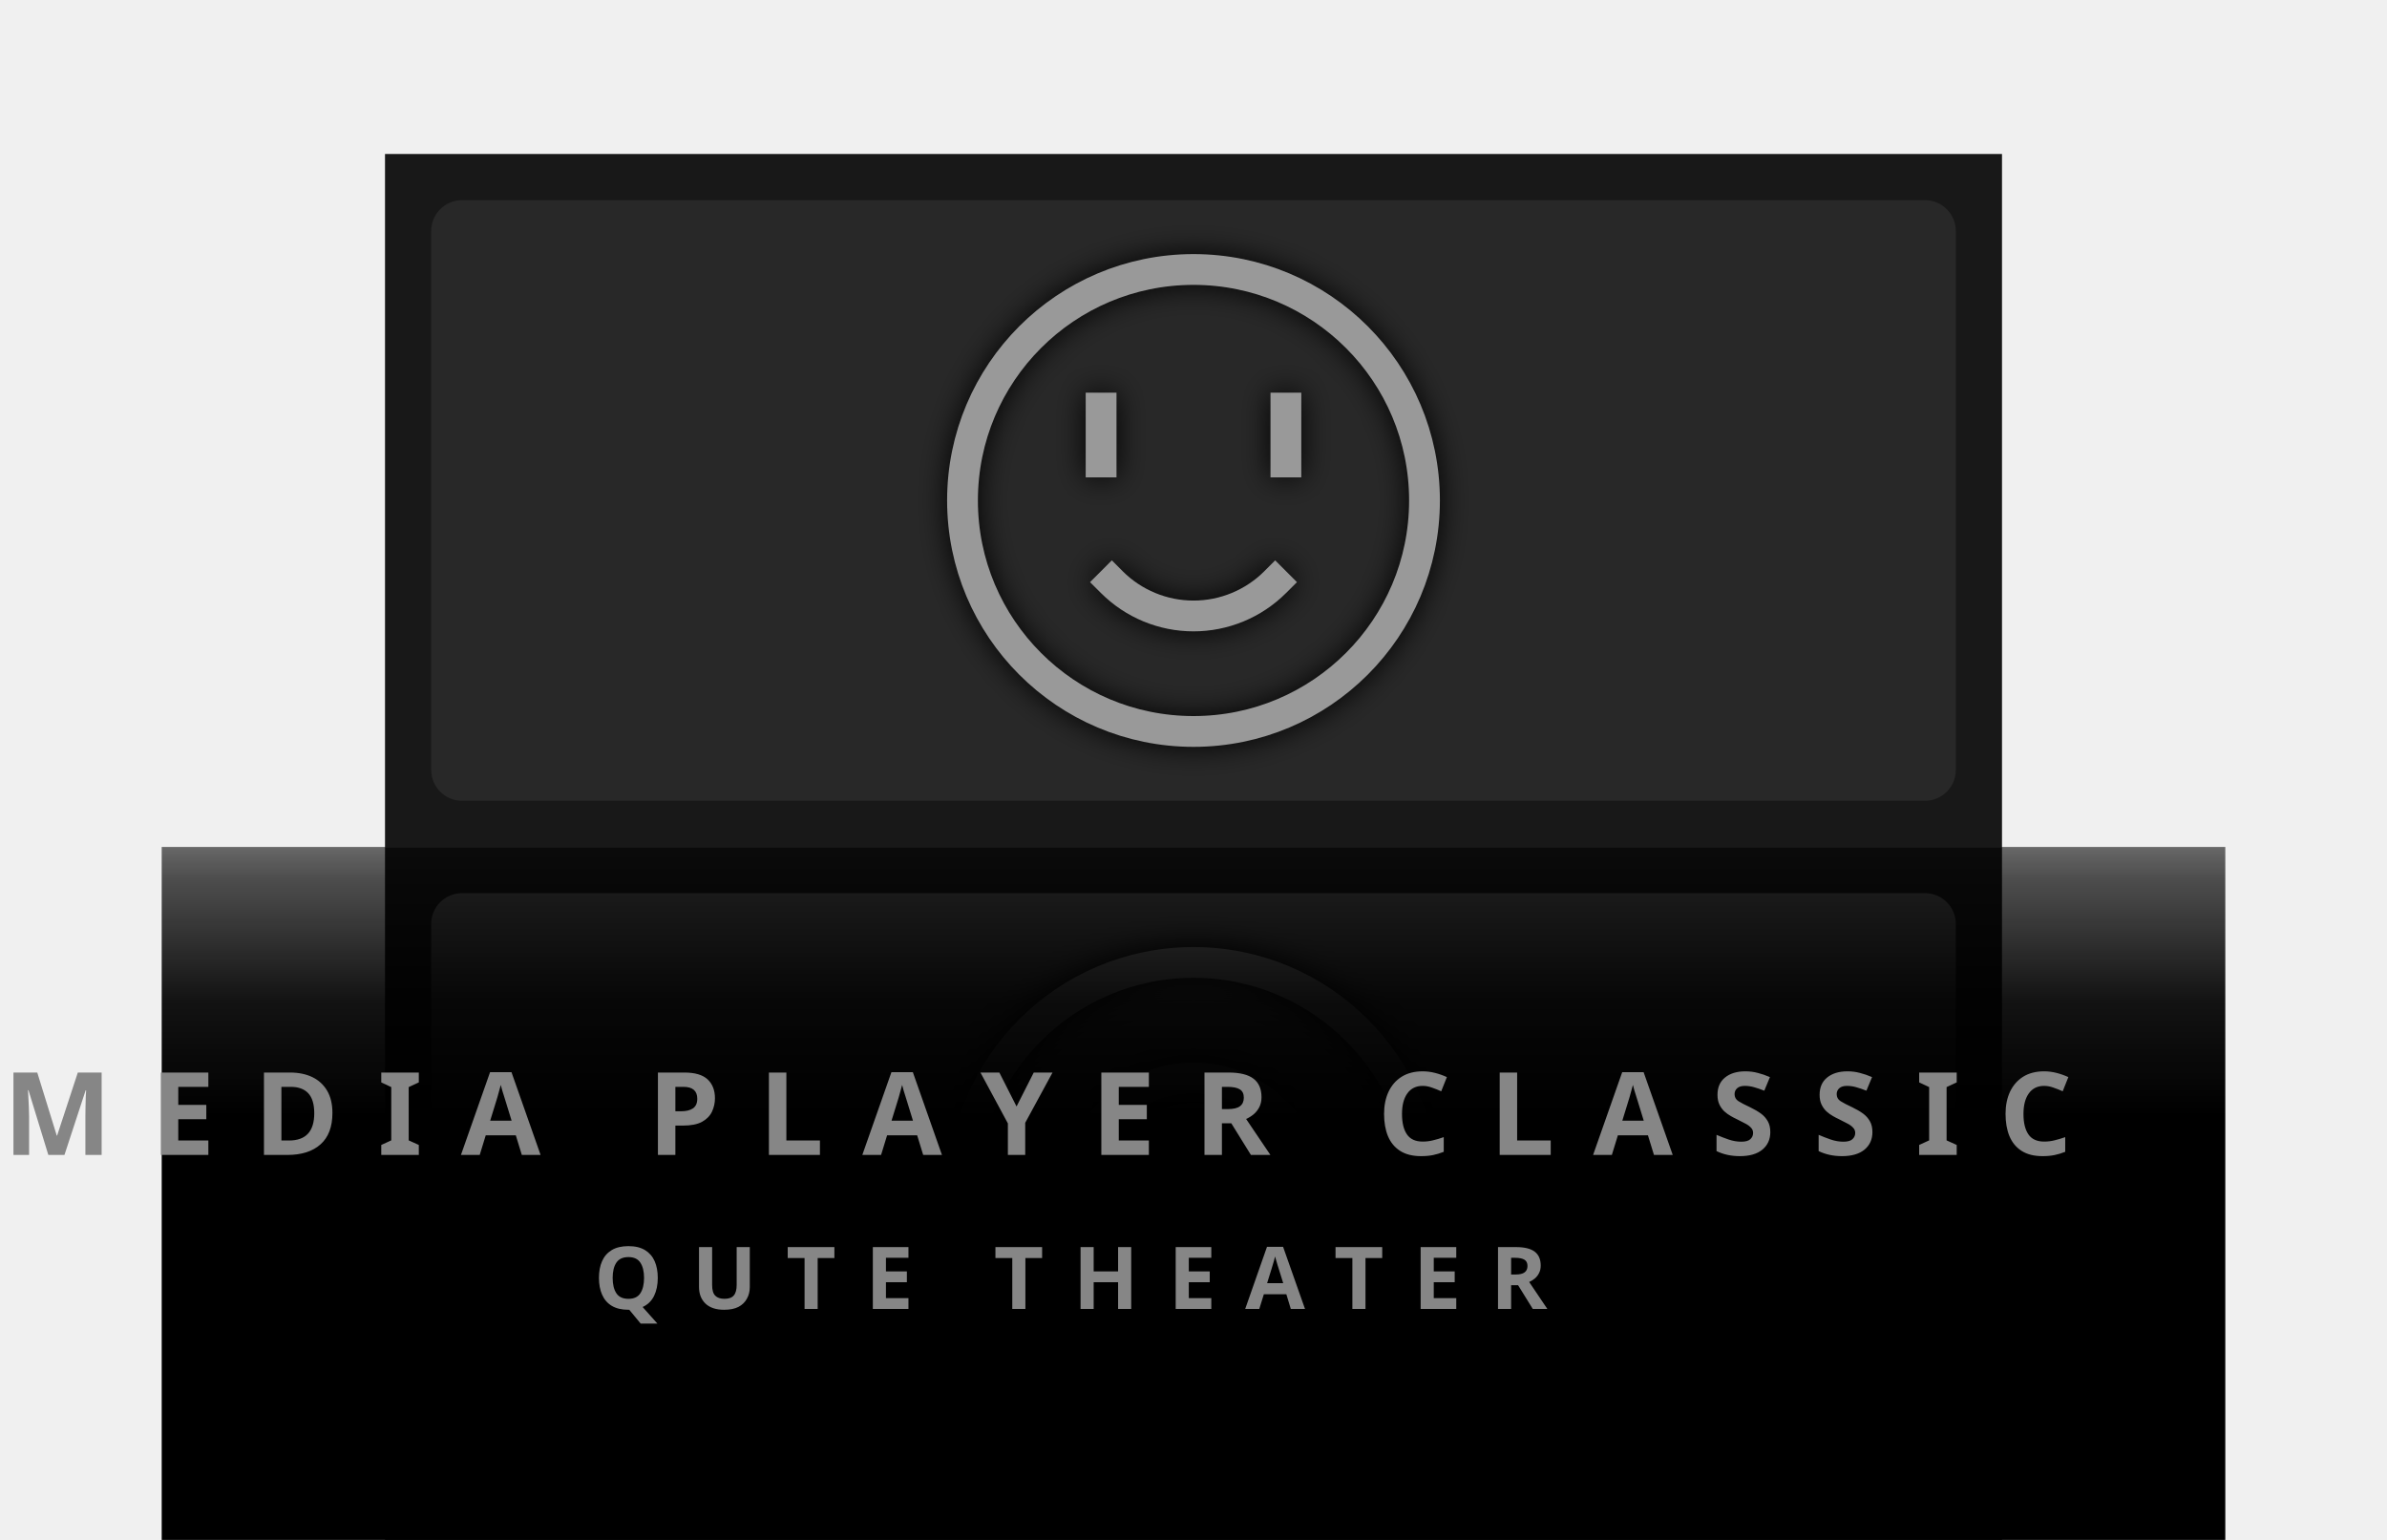
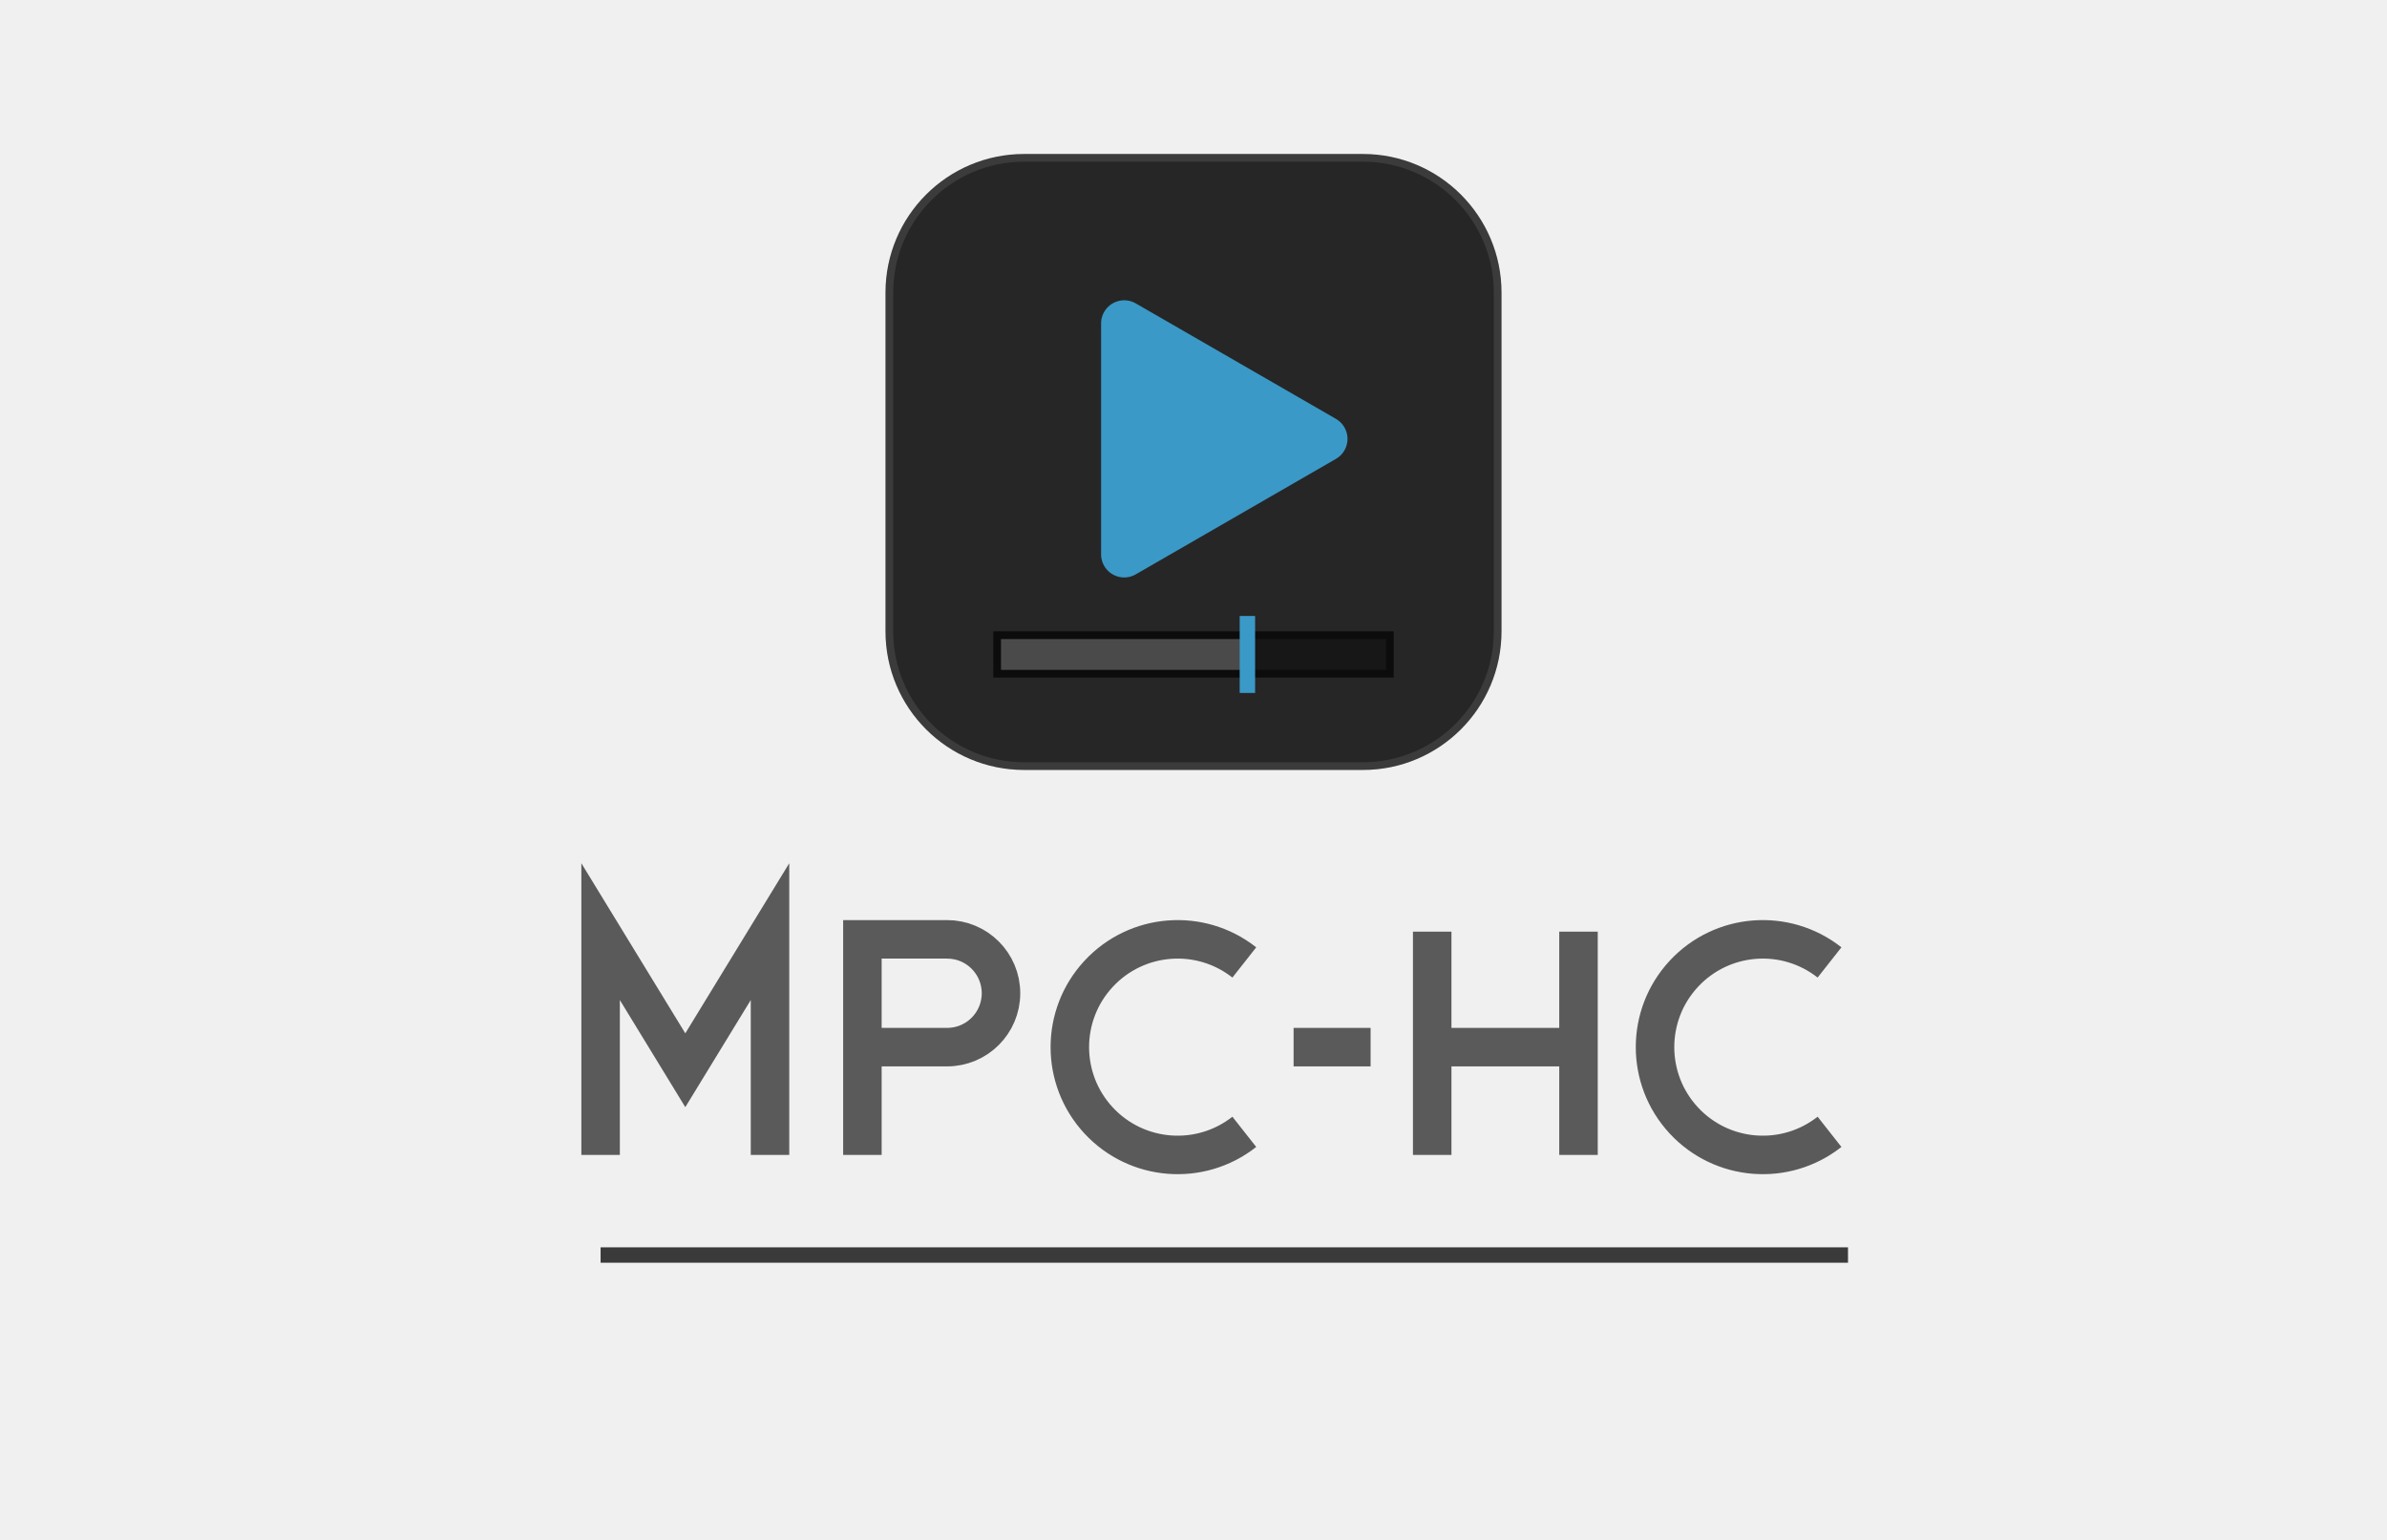
- <svg xmlns="http://www.w3.org/2000/svg" xmlns:xlink="http://www.w3.org/1999/xlink" width="310" height="200" viewBox="0 0 310 200" id="svg2" version="1.1" enable-background="new">
-   <defs id="defs4">
-     <linearGradient id="linearGradient10666">
-       <stop style="stop-color:#000000;stop-opacity:0.569" offset="0" id="stop10668" />
-       <stop id="stop10692" offset="0.114" style="stop-color:#000000;stop-opacity:0.675" />
-       <stop id="stop10686" offset="0.571" style="stop-color:#000000;stop-opacity:0.922" />
-       <stop style="stop-color:#000000;stop-opacity:1" offset="1" id="stop10688" />
-     </linearGradient>
-     <filter style="color-interpolation-filters:sRGB" id="filter10516" x="-0.109" width="1.218" y="-0.109" height="1.218">
-       <feGaussianBlur stdDeviation="1.89" id="feGaussianBlur10518" />
-     </filter>
-     <filter style="color-interpolation-filters:sRGB" id="filter10516-3" x="-0.109" width="1.218" y="-0.109" height="1.218">
-       <feGaussianBlur stdDeviation="1.89" id="feGaussianBlur10518-7" />
-     </filter>
-     <linearGradient xlink:href="#linearGradient10666" id="linearGradient10672" x1="160" y1="120" x2="160" y2="155" gradientUnits="userSpaceOnUse" gradientTransform="translate(0,-9.99988)" />
-   </defs>
-   <g id="layer2" style="display:inline">
-     <g transform="matrix(1,0,0,-1,0,1082.362)" id="g7768-5">
-       <rect style="opacity:1;fill:#181818;fill-opacity:1;fill-rule:evenodd;stroke:none;stroke-width:4;stroke-linecap:square;stroke-miterlimit:4;stroke-dasharray:none;stroke-opacity:1" id="rect4178-7" width="210" height="90" x="50" y="882.362" />
-       <rect style="opacity:1;fill:#585858;fill-opacity:1;fill-rule:evenodd;stroke:none;stroke-width:1;stroke-linecap:square;stroke-miterlimit:4;stroke-dasharray:none;stroke-opacity:1" id="rect9982-8" width="198" height="78" x="56" y="888.362" ry="4" />
-       <g style="opacity:1;filter:url(#filter10516-3)" id="g5097-5">
-         <path style="opacity:1;fill:none;fill-opacity:1;fill-rule:evenodd;stroke:#000000;stroke-width:4;stroke-linecap:square;stroke-miterlimit:4;stroke-dasharray:none;stroke-opacity:1" id="path5101-6" d="M 165.607,937.969 A 15,15 0 0 1 155,942.362 15,15 0 0 1 144.393,937.969" />
-         <circle style="opacity:1;fill:none;fill-opacity:1;fill-rule:evenodd;stroke:#000000;stroke-width:4;stroke-linecap:square;stroke-miterlimit:4;stroke-dasharray:none;stroke-opacity:1" id="circle5099-8" cx="155" cy="927.362" r="30" />
-         <rect style="opacity:1;fill:#000000;fill-opacity:1;fill-rule:evenodd;stroke:none;stroke-width:4;stroke-linecap:square;stroke-miterlimit:4;stroke-dasharray:none;stroke-opacity:1" id="rect5103-7" width="4" height="11" x="141" y="913.362" />
-         <rect style="opacity:1;fill:#000000;fill-opacity:1;fill-rule:evenodd;stroke:none;stroke-width:4;stroke-linecap:square;stroke-miterlimit:4;stroke-dasharray:none;stroke-opacity:1" id="rect5105-1" width="4" height="11" x="165" y="913.362" />
-       </g>
-       <g id="g5035-8">
-         <circle r="30" cy="927.362" cx="155" id="path4170-7" style="opacity:1;fill:none;fill-opacity:1;fill-rule:evenodd;stroke:#999999;stroke-width:4;stroke-linecap:square;stroke-miterlimit:4;stroke-dasharray:none;stroke-opacity:1" />
-         <path d="M 165.607,937.969 A 15,15 0 0 1 155,942.362 15,15 0 0 1 144.393,937.969" id="path4172-1" style="opacity:1;fill:none;fill-opacity:1;fill-rule:evenodd;stroke:#999999;stroke-width:4;stroke-linecap:square;stroke-miterlimit:4;stroke-dasharray:none;stroke-opacity:1" />
-         <rect y="913.362" x="141" height="11" width="4" id="rect4174-3" style="opacity:1;fill:#999999;fill-opacity:1;fill-rule:evenodd;stroke:none;stroke-width:4;stroke-linecap:square;stroke-miterlimit:4;stroke-dasharray:none;stroke-opacity:1" />
-         <rect y="913.362" x="165" height="11" width="4" id="rect4176-1" style="opacity:1;fill:#999999;fill-opacity:1;fill-rule:evenodd;stroke:none;stroke-width:4;stroke-linecap:square;stroke-miterlimit:4;stroke-dasharray:none;stroke-opacity:1" />
-       </g>
-     </g>
+ <svg xmlns="http://www.w3.org/2000/svg" width="310" height="200" viewBox="0 0 310 200">
+   <rect x="115" y="20" width="80" height="80" rx="18" ry="18" fill="#262626" />
+   <rect x="115.5" y="20.5" width="79" height="79" rx="17.5" ry="17.5" fill="none" stroke="#ffffff" stroke-opacity="0.10" />
+   <polygon points="146,42 172,57 146,72" fill="#3a99c7" stroke="#3a99c7" stroke-width="6" stroke-linejoin="round" />
+   <rect x="129" y="82" width="52" height="6" fill="#0c0c0c" />
+   <rect x="130" y="83" width="32" height="4" fill="#4a4a4a" />
+   <rect x="162" y="83" width="18" height="4" fill="#171717" />
+   <rect x="161" y="80" width="2" height="10" fill="#3a99c7" />
+   <g fill="none" stroke="#5a5a5a" stroke-width="5" stroke-linejoin="miter" stroke-linecap="butt">
+     <path d="M78,150 V121 L89,139 L100,121 V150" />
+     <path d="M112,150 V122 H123 A7,7 0 0 1 123,136 H112" />
+     <path d="M161.6,125 A14,14 0 1 0 161.6,147" />
+     <path d="M168,136 H178" />
+     <path d="M186,150 V121 M186,136 H205 M205,121 V150" />
+     <path d="M237.6,125 A14,14 0 1 0 237.6,147" />
  </g>
-   <g id="layer3" style="display:inline">
-     <rect style="opacity:1;fill:url(#linearGradient10672);fill-opacity:1;fill-rule:evenodd;stroke:none;stroke-width:1;stroke-linecap:square;stroke-miterlimit:4;stroke-dasharray:none;stroke-opacity:1" id="rect10664" width="268" height="90" x="21" y="110" />
-   </g>
-   <g transform="translate(0,-852.3622)" id="layer1" style="display:inline">
-     <text id="text4138" y="1002.362" x="154.574" style="color:#000000;font-style:normal;font-variant:normal;font-weight:600;font-stretch:normal;line-height:0%;font-family:'Source Sans Pro';-inkscape-font-specification:'Source Sans Pro Semi-Bold';text-indent:0;text-align:center;text-decoration:none;text-decoration-line:none;letter-spacing:6px;word-spacing:0px;text-transform:none;writing-mode:lr-tb;direction:ltr;baseline-shift:baseline;text-anchor:middle;display:inline;overflow:visible;visibility:visible;fill:#868686;fill-opacity:1;fill-rule:nonzero;stroke:none;stroke-width:1px;stroke-linecap:butt;stroke-linejoin:miter;stroke-opacity:1;marker:none;enable-background:accumulate" xml:space="preserve">
-       <tspan y="1002.362" x="154.574" id="tspan4140" style="font-size:15px;line-height:1;letter-spacing:0px">M E D I A   P L A Y E R   C L A S S I C</tspan>
-     </text>
-     <text id="text4142" y="1022.362" x="154.844" style="color:#000000;font-style:normal;font-variant:normal;font-weight:bold;font-stretch:normal;line-height:0%;font-family:'Source Sans Pro';-inkscape-font-specification:'Source Sans Pro Bold';text-indent:0;text-align:center;text-decoration:none;text-decoration-line:none;letter-spacing:4px;word-spacing:0px;text-transform:none;writing-mode:lr-tb;direction:ltr;baseline-shift:baseline;text-anchor:middle;display:inline;overflow:visible;visibility:visible;fill:#868686;fill-opacity:1;fill-rule:nonzero;stroke:none;stroke-width:1px;stroke-linecap:butt;stroke-linejoin:miter;stroke-opacity:1;marker:none;enable-background:accumulate" xml:space="preserve">
-       <tspan y="1022.362" x="154.844" id="tspan4144" style="font-size:11.25px;line-height:2;letter-spacing:0px">Q U T E   T H E A T E R</tspan>
-     </text>
-     <g id="g7768" transform="translate(0,-9.99988)">
-       <rect style="opacity:1;fill:#181818;fill-opacity:1;fill-rule:evenodd;stroke:none;stroke-width:4;stroke-linecap:square;stroke-miterlimit:4;stroke-dasharray:none;stroke-opacity:1" id="rect4178" width="210" height="90" x="50" y="882.362" />
-       <rect style="opacity:1;fill:#282828;fill-opacity:1;fill-rule:evenodd;stroke:none;stroke-width:1;stroke-linecap:square;stroke-miterlimit:4;stroke-dasharray:none;stroke-opacity:1" id="rect9982" width="198" height="78" x="56" y="888.362" ry="4" />
-       <g style="opacity:1;filter:url(#filter10516)" id="g5097">
-         <path style="opacity:1;fill:none;fill-opacity:1;fill-rule:evenodd;stroke:#000000;stroke-width:4;stroke-linecap:square;stroke-miterlimit:4;stroke-dasharray:none;stroke-opacity:1" id="path5101" d="M 165.607,937.969 A 15,15 0 0 1 155,942.362 15,15 0 0 1 144.393,937.969" />
-         <circle style="opacity:1;fill:none;fill-opacity:1;fill-rule:evenodd;stroke:#000000;stroke-width:4;stroke-linecap:square;stroke-miterlimit:4;stroke-dasharray:none;stroke-opacity:1" id="circle5099" cx="155" cy="927.362" r="30" />
-         <rect style="opacity:1;fill:#000000;fill-opacity:1;fill-rule:evenodd;stroke:none;stroke-width:4;stroke-linecap:square;stroke-miterlimit:4;stroke-dasharray:none;stroke-opacity:1" id="rect5103" width="4" height="11" x="141" y="913.362" />
-         <rect style="opacity:1;fill:#000000;fill-opacity:1;fill-rule:evenodd;stroke:none;stroke-width:4;stroke-linecap:square;stroke-miterlimit:4;stroke-dasharray:none;stroke-opacity:1" id="rect5105" width="4" height="11" x="165" y="913.362" />
-       </g>
-       <g id="g5035">
-         <circle r="30" cy="927.362" cx="155" id="path4170" style="opacity:1;fill:none;fill-opacity:1;fill-rule:evenodd;stroke:#999999;stroke-width:4;stroke-linecap:square;stroke-miterlimit:4;stroke-dasharray:none;stroke-opacity:1" />
-         <path d="M 165.607,937.969 A 15,15 0 0 1 155,942.362 15,15 0 0 1 144.393,937.969" id="path4172" style="opacity:1;fill:none;fill-opacity:1;fill-rule:evenodd;stroke:#999999;stroke-width:4;stroke-linecap:square;stroke-miterlimit:4;stroke-dasharray:none;stroke-opacity:1" />
-         <rect y="913.362" x="141" height="11" width="4" id="rect4174" style="opacity:1;fill:#999999;fill-opacity:1;fill-rule:evenodd;stroke:none;stroke-width:4;stroke-linecap:square;stroke-miterlimit:4;stroke-dasharray:none;stroke-opacity:1" />
-         <rect y="913.362" x="165" height="11" width="4" id="rect4176" style="opacity:1;fill:#999999;fill-opacity:1;fill-rule:evenodd;stroke:none;stroke-width:4;stroke-linecap:square;stroke-miterlimit:4;stroke-dasharray:none;stroke-opacity:1" />
-       </g>
-       <g id="g4380" />
-     </g>
-   </g>
+   <rect x="78" y="162" width="162" height="2" fill="#3a3a3a" />
</svg>
